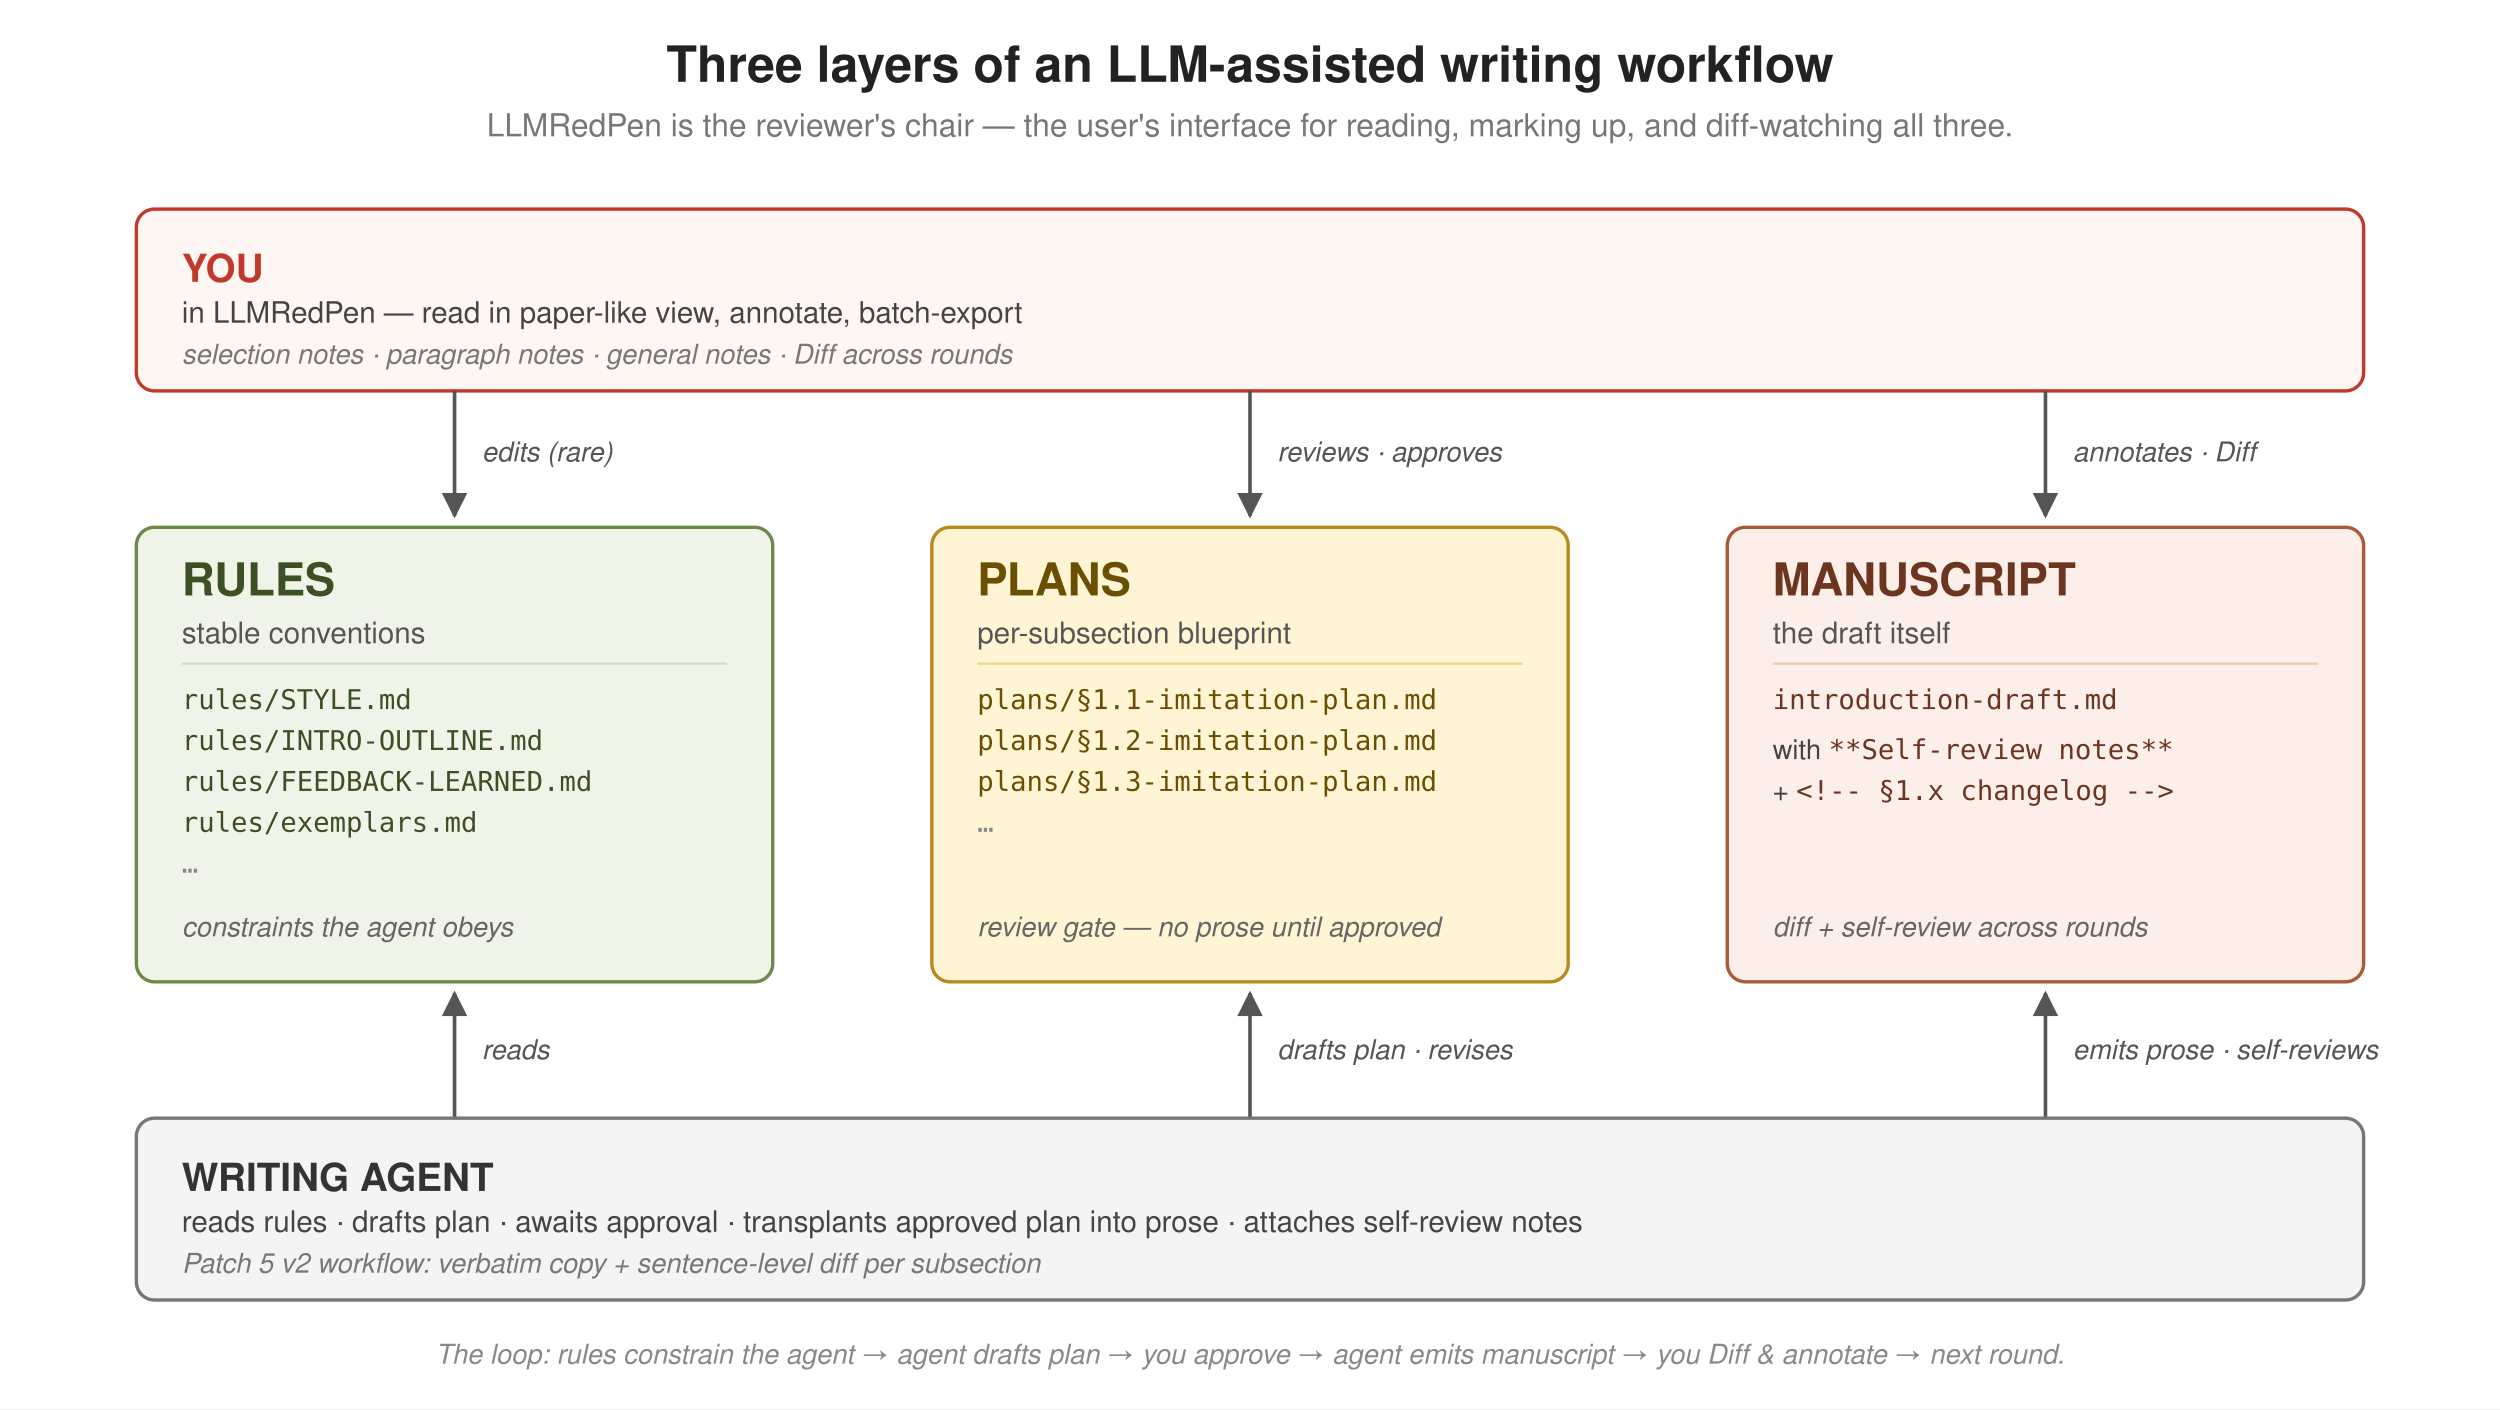
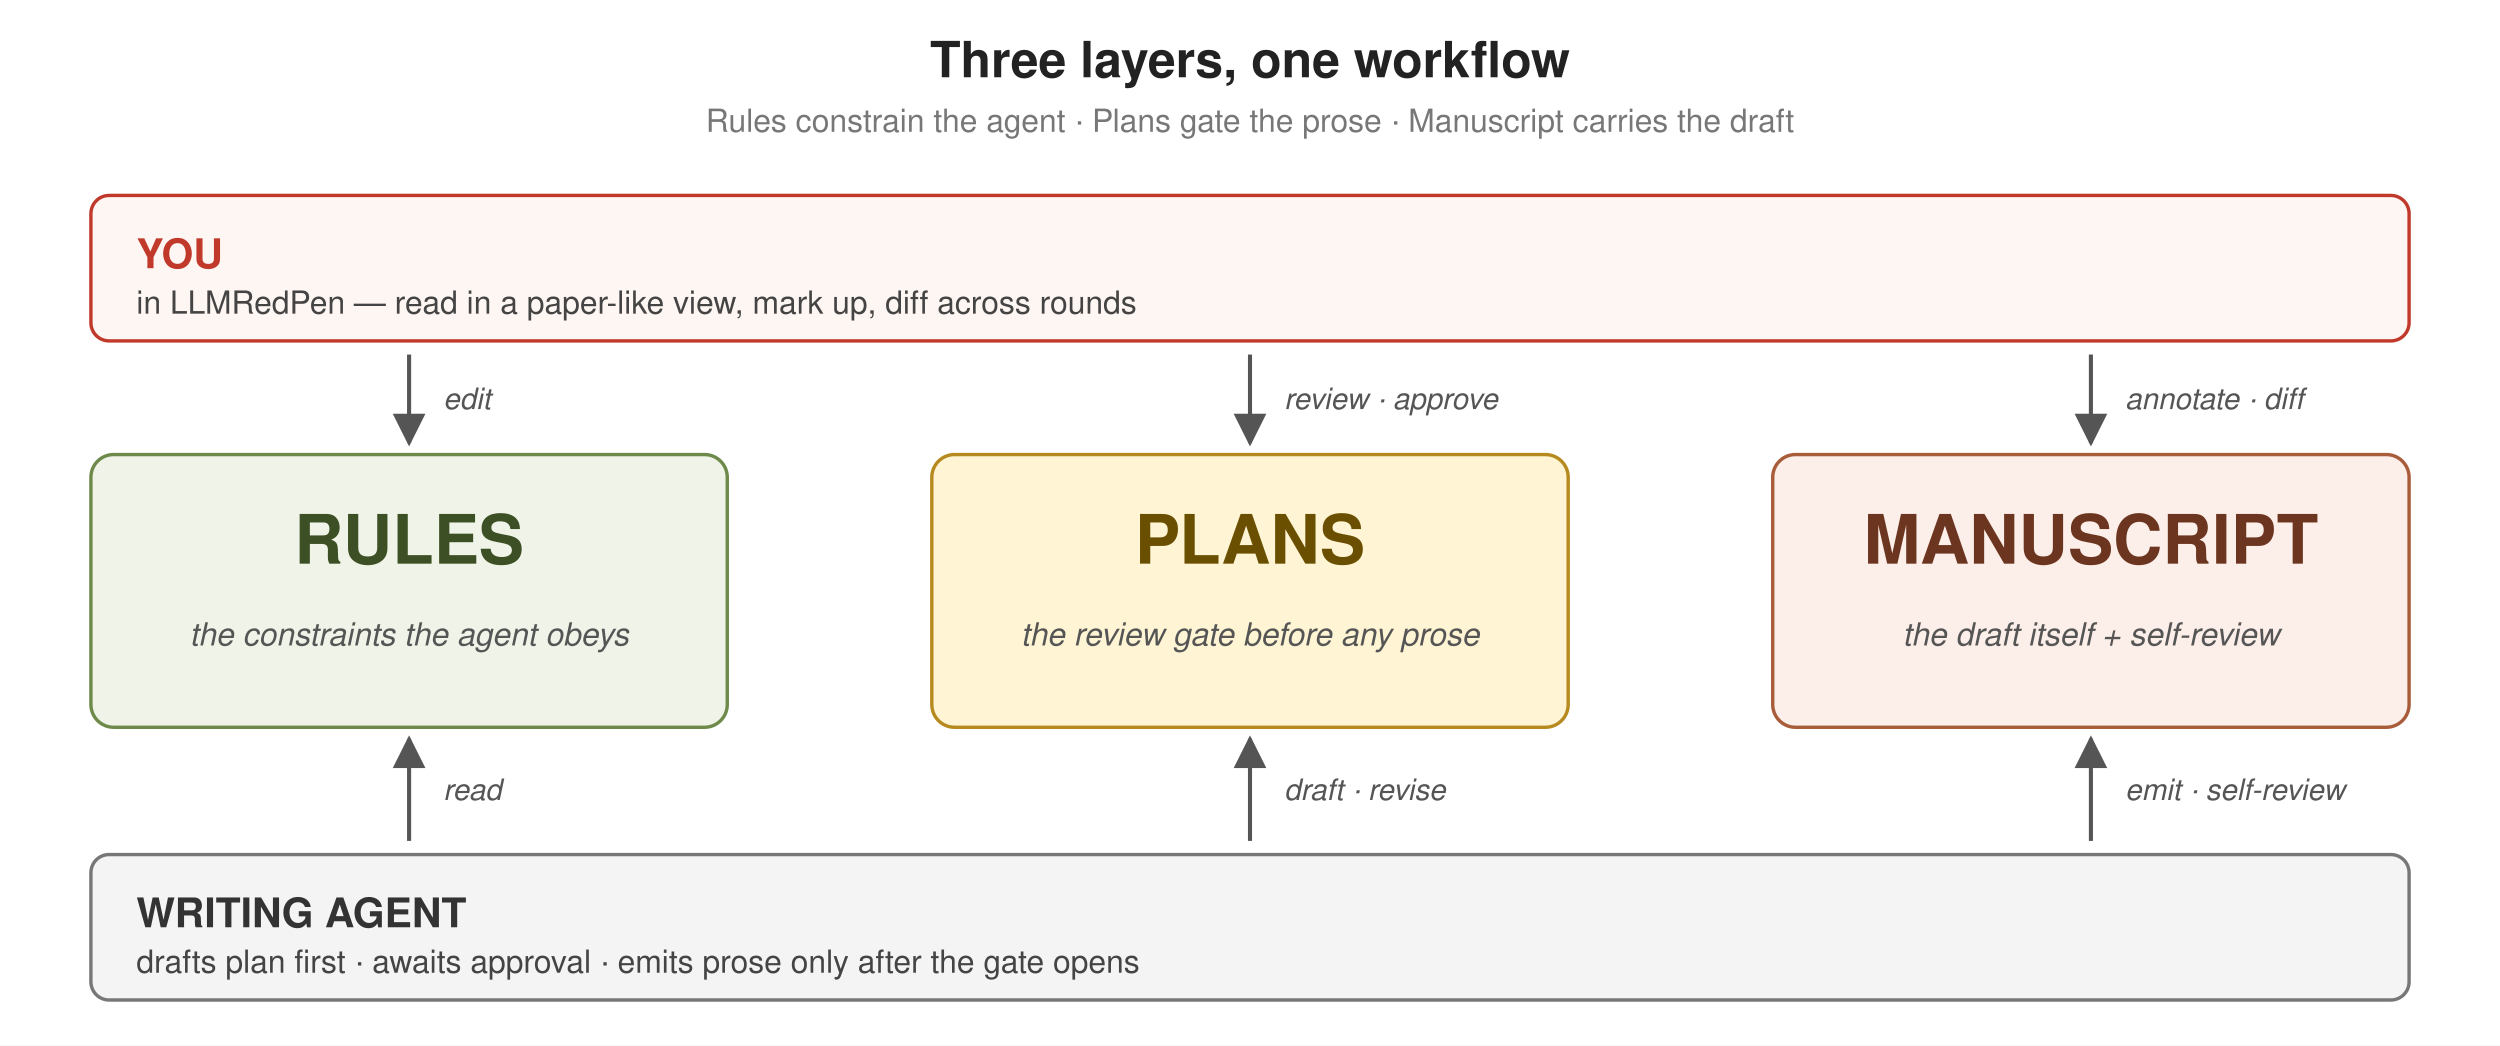
- <svg xmlns="http://www.w3.org/2000/svg" viewBox="0 0 1100 620" font-family="system-ui, -apple-system, 'SF Pro Display', 'Helvetica Neue', Helvetica, Arial, sans-serif">
+ <svg xmlns="http://www.w3.org/2000/svg" viewBox="0 0 1100 460" font-family="system-ui, -apple-system, 'SF Pro Display', 'Helvetica Neue', Helvetica, Arial, sans-serif">
  <defs>
-     <marker id="arrow" viewBox="0 0 10 10" refX="9" refY="5" markerWidth="7" markerHeight="7" orient="auto">
+     <marker id="arrow" viewBox="0 0 10 10" refX="9" refY="5" markerWidth="8" markerHeight="8" orient="auto">
      <path d="M0,0 L10,5 L0,10 z" fill="#555" />
    </marker>
-     <marker id="arrow-warm" viewBox="0 0 10 10" refX="9" refY="5" markerWidth="7" markerHeight="7" orient="auto">
-       <path d="M0,0 L10,5 L0,10 z" fill="#c0392b" />
-     </marker>
  </defs>
-   <rect width="1100" height="620" fill="#ffffff" />
-   <text x="550" y="36" text-anchor="middle" font-size="22" font-weight="600" fill="#222">
-     Three layers of an LLM-assisted writing workflow
+   <rect width="1100" height="460" fill="#ffffff" />
+   <text x="550" y="34" text-anchor="middle" font-size="22" font-weight="600" fill="#222">
+     Three layers, one workflow
  </text>
-   <text x="550" y="60" text-anchor="middle" font-size="14" fill="#777">
-     LLMRedPen is the reviewer's chair — the user's interface for reading, marking up, and diff-watching all three.
+   <text x="550" y="58" text-anchor="middle" font-size="14" fill="#777">
+     Rules constrain the agent · Plans gate the prose · Manuscript carries the draft
  </text>
-   <rect x="60" y="92" width="980" height="80" rx="8" fill="#fef6f3" stroke="#c0392b" stroke-width="1.5" />
-   <text x="80" y="124" font-size="17" font-weight="600" fill="#c0392b">YOU</text>
-   <text x="80" y="142" font-size="13" fill="#444">in LLMRedPen — read in paper-like view, annotate, batch-export</text>
-   <text x="80" y="160" font-size="12" fill="#777" font-style="italic">selection notes · paragraph notes · general notes · Diff across rounds</text>
-   <g stroke="#555" stroke-width="1.6" fill="none" marker-end="url(#arrow)">
-     <line x1="200" y1="172" x2="200" y2="227" />
-     <line x1="550" y1="172" x2="550" y2="227" />
-     <line x1="900" y1="172" x2="900" y2="227" />
+   <rect x="40" y="86" width="1020" height="64" rx="8" fill="#fef6f3" stroke="#c0392b" stroke-width="1.5" />
+   <text x="60" y="118" font-size="18" font-weight="600" fill="#c0392b">YOU</text>
+   <text x="60" y="138" font-size="14" fill="#444">in LLMRedPen — read in a paper-like view, mark up, diff across rounds</text>
+   <g stroke="#555" stroke-width="1.8" fill="none" marker-end="url(#arrow)">
+     <line x1="180" y1="156" x2="180" y2="195" />
+     <line x1="550" y1="156" x2="550" y2="195" />
+     <line x1="920" y1="156" x2="920" y2="195" />
  </g>
-   <text x="212" y="203" font-size="12" font-style="italic" fill="#555">edits (rare)</text>
-   <text x="562" y="203" font-size="12" font-style="italic" fill="#555">reviews · approves</text>
-   <text x="912" y="203" font-size="12" font-style="italic" fill="#555">annotates · Diff</text>
-   <rect x="60" y="232" width="280" height="200" rx="8" fill="#f0f4e8" stroke="#6e8a4a" stroke-width="1.5" />
-   <text x="80" y="262" font-size="20" font-weight="700" fill="#3d4f24">RULES</text>
-   <text x="80" y="283" font-size="13" fill="#555">stable conventions</text>
-   <line x1="80" y1="292" x2="320" y2="292" stroke="#d4dbc1" stroke-width="1" />
-   <text x="80" y="312" font-size="12" font-family="ui-monospace, 'SF Mono', Menlo, monospace" fill="#3d4f24">rules/STYLE.md</text>
-   <text x="80" y="330" font-size="12" font-family="ui-monospace, 'SF Mono', Menlo, monospace" fill="#3d4f24">rules/INTRO-OUTLINE.md</text>
-   <text x="80" y="348" font-size="12" font-family="ui-monospace, 'SF Mono', Menlo, monospace" fill="#3d4f24">rules/FEEDBACK-LEARNED.md</text>
-   <text x="80" y="366" font-size="12" font-family="ui-monospace, 'SF Mono', Menlo, monospace" fill="#3d4f24">rules/exemplars.md</text>
-   <text x="80" y="384" font-size="12" font-family="ui-monospace, 'SF Mono', Menlo, monospace" fill="#888">…</text>
-   <text x="80" y="412" font-size="12" font-style="italic" fill="#666">constraints the agent obeys</text>
-   <rect x="410" y="232" width="280" height="200" rx="8" fill="#fff5d4" stroke="#b78a1f" stroke-width="1.5" />
-   <text x="430" y="262" font-size="20" font-weight="700" fill="#6a4f00">PLANS</text>
-   <text x="430" y="283" font-size="13" fill="#555">per-subsection blueprint</text>
-   <line x1="430" y1="292" x2="670" y2="292" stroke="#e9d68a" stroke-width="1" />
-   <text x="430" y="312" font-size="12" font-family="ui-monospace, 'SF Mono', Menlo, monospace" fill="#6a4f00">plans/§1.1-imitation-plan.md</text>
-   <text x="430" y="330" font-size="12" font-family="ui-monospace, 'SF Mono', Menlo, monospace" fill="#6a4f00">plans/§1.2-imitation-plan.md</text>
-   <text x="430" y="348" font-size="12" font-family="ui-monospace, 'SF Mono', Menlo, monospace" fill="#6a4f00">plans/§1.3-imitation-plan.md</text>
-   <text x="430" y="366" font-size="12" font-family="ui-monospace, 'SF Mono', Menlo, monospace" fill="#888">…</text>
-   <text x="430" y="412" font-size="12" font-style="italic" fill="#666">review gate — no prose until approved</text>
-   <rect x="760" y="232" width="280" height="200" rx="8" fill="#fceee8" stroke="#a85c3a" stroke-width="1.5" />
-   <text x="780" y="262" font-size="20" font-weight="700" fill="#6b3520">MANUSCRIPT</text>
-   <text x="780" y="283" font-size="13" fill="#555">the draft itself</text>
-   <line x1="780" y1="292" x2="1020" y2="292" stroke="#ecc9b9" stroke-width="1" />
-   <text x="780" y="312" font-size="12" font-family="ui-monospace, 'SF Mono', Menlo, monospace" fill="#6b3520">introduction-draft.md</text>
-   <text x="780" y="334" font-size="12" fill="#444">with <tspan font-family="ui-monospace, monospace" fill="#6b3520">**Self-review notes**</tspan>
-   </text>
-   <text x="780" y="352" font-size="12" fill="#444">+ <tspan font-family="ui-monospace, monospace" fill="#6b3520">&lt;!-- §1.x changelog --&gt;</tspan>
-   </text>
-   <text x="780" y="412" font-size="12" font-style="italic" fill="#666">diff + self-review across rounds</text>
-   <g stroke="#555" stroke-width="1.6" fill="none" marker-end="url(#arrow)">
-     <line x1="200" y1="492" x2="200" y2="437" />
-     <line x1="550" y1="492" x2="550" y2="437" />
-     <line x1="900" y1="492" x2="900" y2="437" />
+   <text x="195" y="180" font-size="13" font-style="italic" fill="#555">edit</text>
+   <text x="565" y="180" font-size="13" font-style="italic" fill="#555">review · approve</text>
+   <text x="935" y="180" font-size="13" font-style="italic" fill="#555">annotate · diff</text>
+   <rect x="40" y="200" width="280" height="120" rx="10" fill="#f0f4e8" stroke="#6e8a4a" stroke-width="1.5" />
+   <text x="180" y="248" text-anchor="middle" font-size="30" font-weight="700" fill="#3d4f24">RULES</text>
+   <text x="180" y="284" text-anchor="middle" font-size="14" font-style="italic" fill="#555">the constraints the agent obeys</text>
+   <rect x="410" y="200" width="280" height="120" rx="10" fill="#fff5d4" stroke="#b78a1f" stroke-width="1.5" />
+   <text x="550" y="248" text-anchor="middle" font-size="30" font-weight="700" fill="#6a4f00">PLANS</text>
+   <text x="550" y="284" text-anchor="middle" font-size="14" font-style="italic" fill="#555">the review gate before any prose</text>
+   <rect x="780" y="200" width="280" height="120" rx="10" fill="#fceee8" stroke="#a85c3a" stroke-width="1.5" />
+   <text x="920" y="248" text-anchor="middle" font-size="30" font-weight="700" fill="#6b3520">MANUSCRIPT</text>
+   <text x="920" y="284" text-anchor="middle" font-size="14" font-style="italic" fill="#555">the draft itself + self-review</text>
+   <g stroke="#555" stroke-width="1.8" fill="none" marker-end="url(#arrow)">
+     <line x1="180" y1="370" x2="180" y2="325" />
+     <line x1="550" y1="370" x2="550" y2="325" />
+     <line x1="920" y1="370" x2="920" y2="325" />
  </g>
-   <text x="212" y="466" font-size="12" font-style="italic" fill="#555">reads</text>
-   <text x="562" y="466" font-size="12" font-style="italic" fill="#555">drafts plan · revises</text>
-   <text x="912" y="466" font-size="12" font-style="italic" fill="#555">emits prose · self-reviews</text>
-   <rect x="60" y="492" width="980" height="80" rx="8" fill="#f4f4f4" stroke="#777" stroke-width="1.5" />
-   <text x="80" y="524" font-size="17" font-weight="600" fill="#333">WRITING AGENT</text>
-   <text x="80" y="542" font-size="13" fill="#444">reads rules · drafts plan · awaits approval · transplants approved plan into prose · attaches self-review notes</text>
-   <text x="80" y="560" font-size="12" fill="#777" font-style="italic">Patch 5 v2 workflow: verbatim copy + sentence-level diff per subsection</text>
-   <text x="550" y="600" text-anchor="middle" font-size="12" font-style="italic" fill="#888">
-     The loop: rules constrain the agent → agent drafts plan → you approve → agent emits manuscript → you Diff &amp; annotate → next round.
-   </text>
+   <text x="195" y="352" font-size="13" font-style="italic" fill="#555">read</text>
+   <text x="565" y="352" font-size="13" font-style="italic" fill="#555">draft · revise</text>
+   <text x="935" y="352" font-size="13" font-style="italic" fill="#555">emit · self-review</text>
+   <rect x="40" y="376" width="1020" height="64" rx="8" fill="#f4f4f4" stroke="#777" stroke-width="1.5" />
+   <text x="60" y="408" font-size="18" font-weight="600" fill="#333">WRITING AGENT</text>
+   <text x="60" y="428" font-size="14" fill="#444">drafts plan first · awaits approval · emits prose only after the gate opens</text>
</svg>
